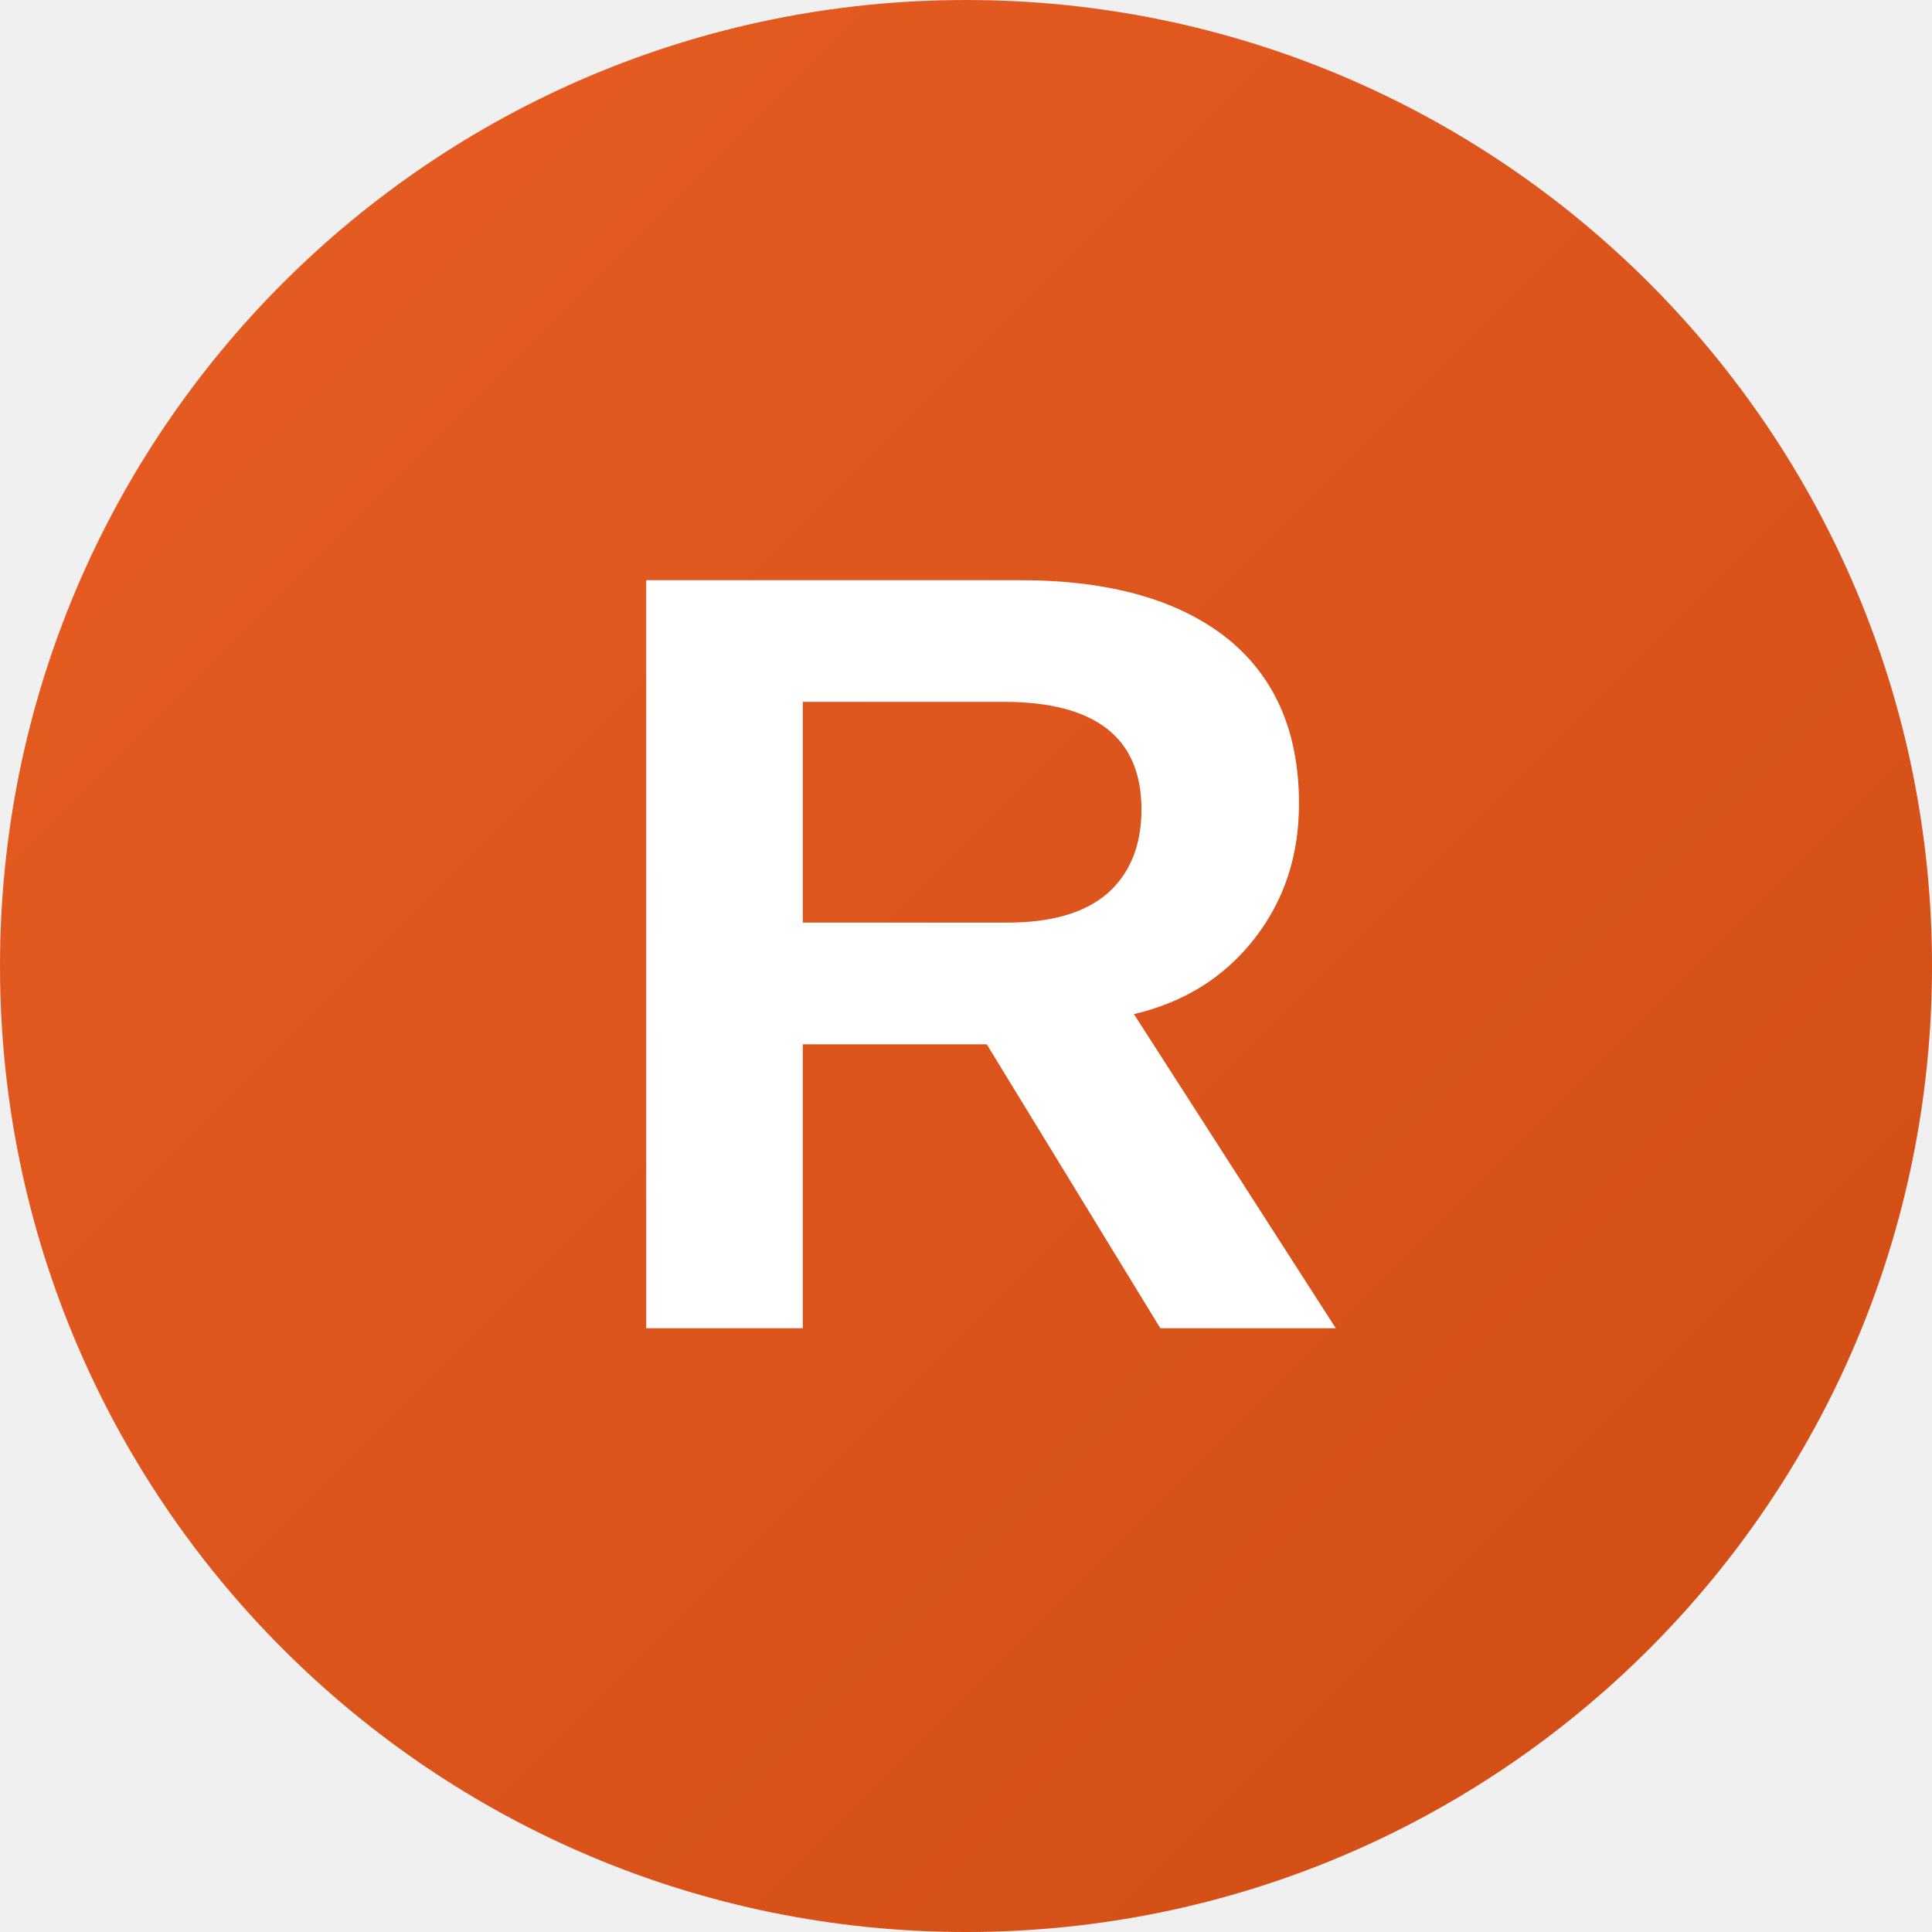
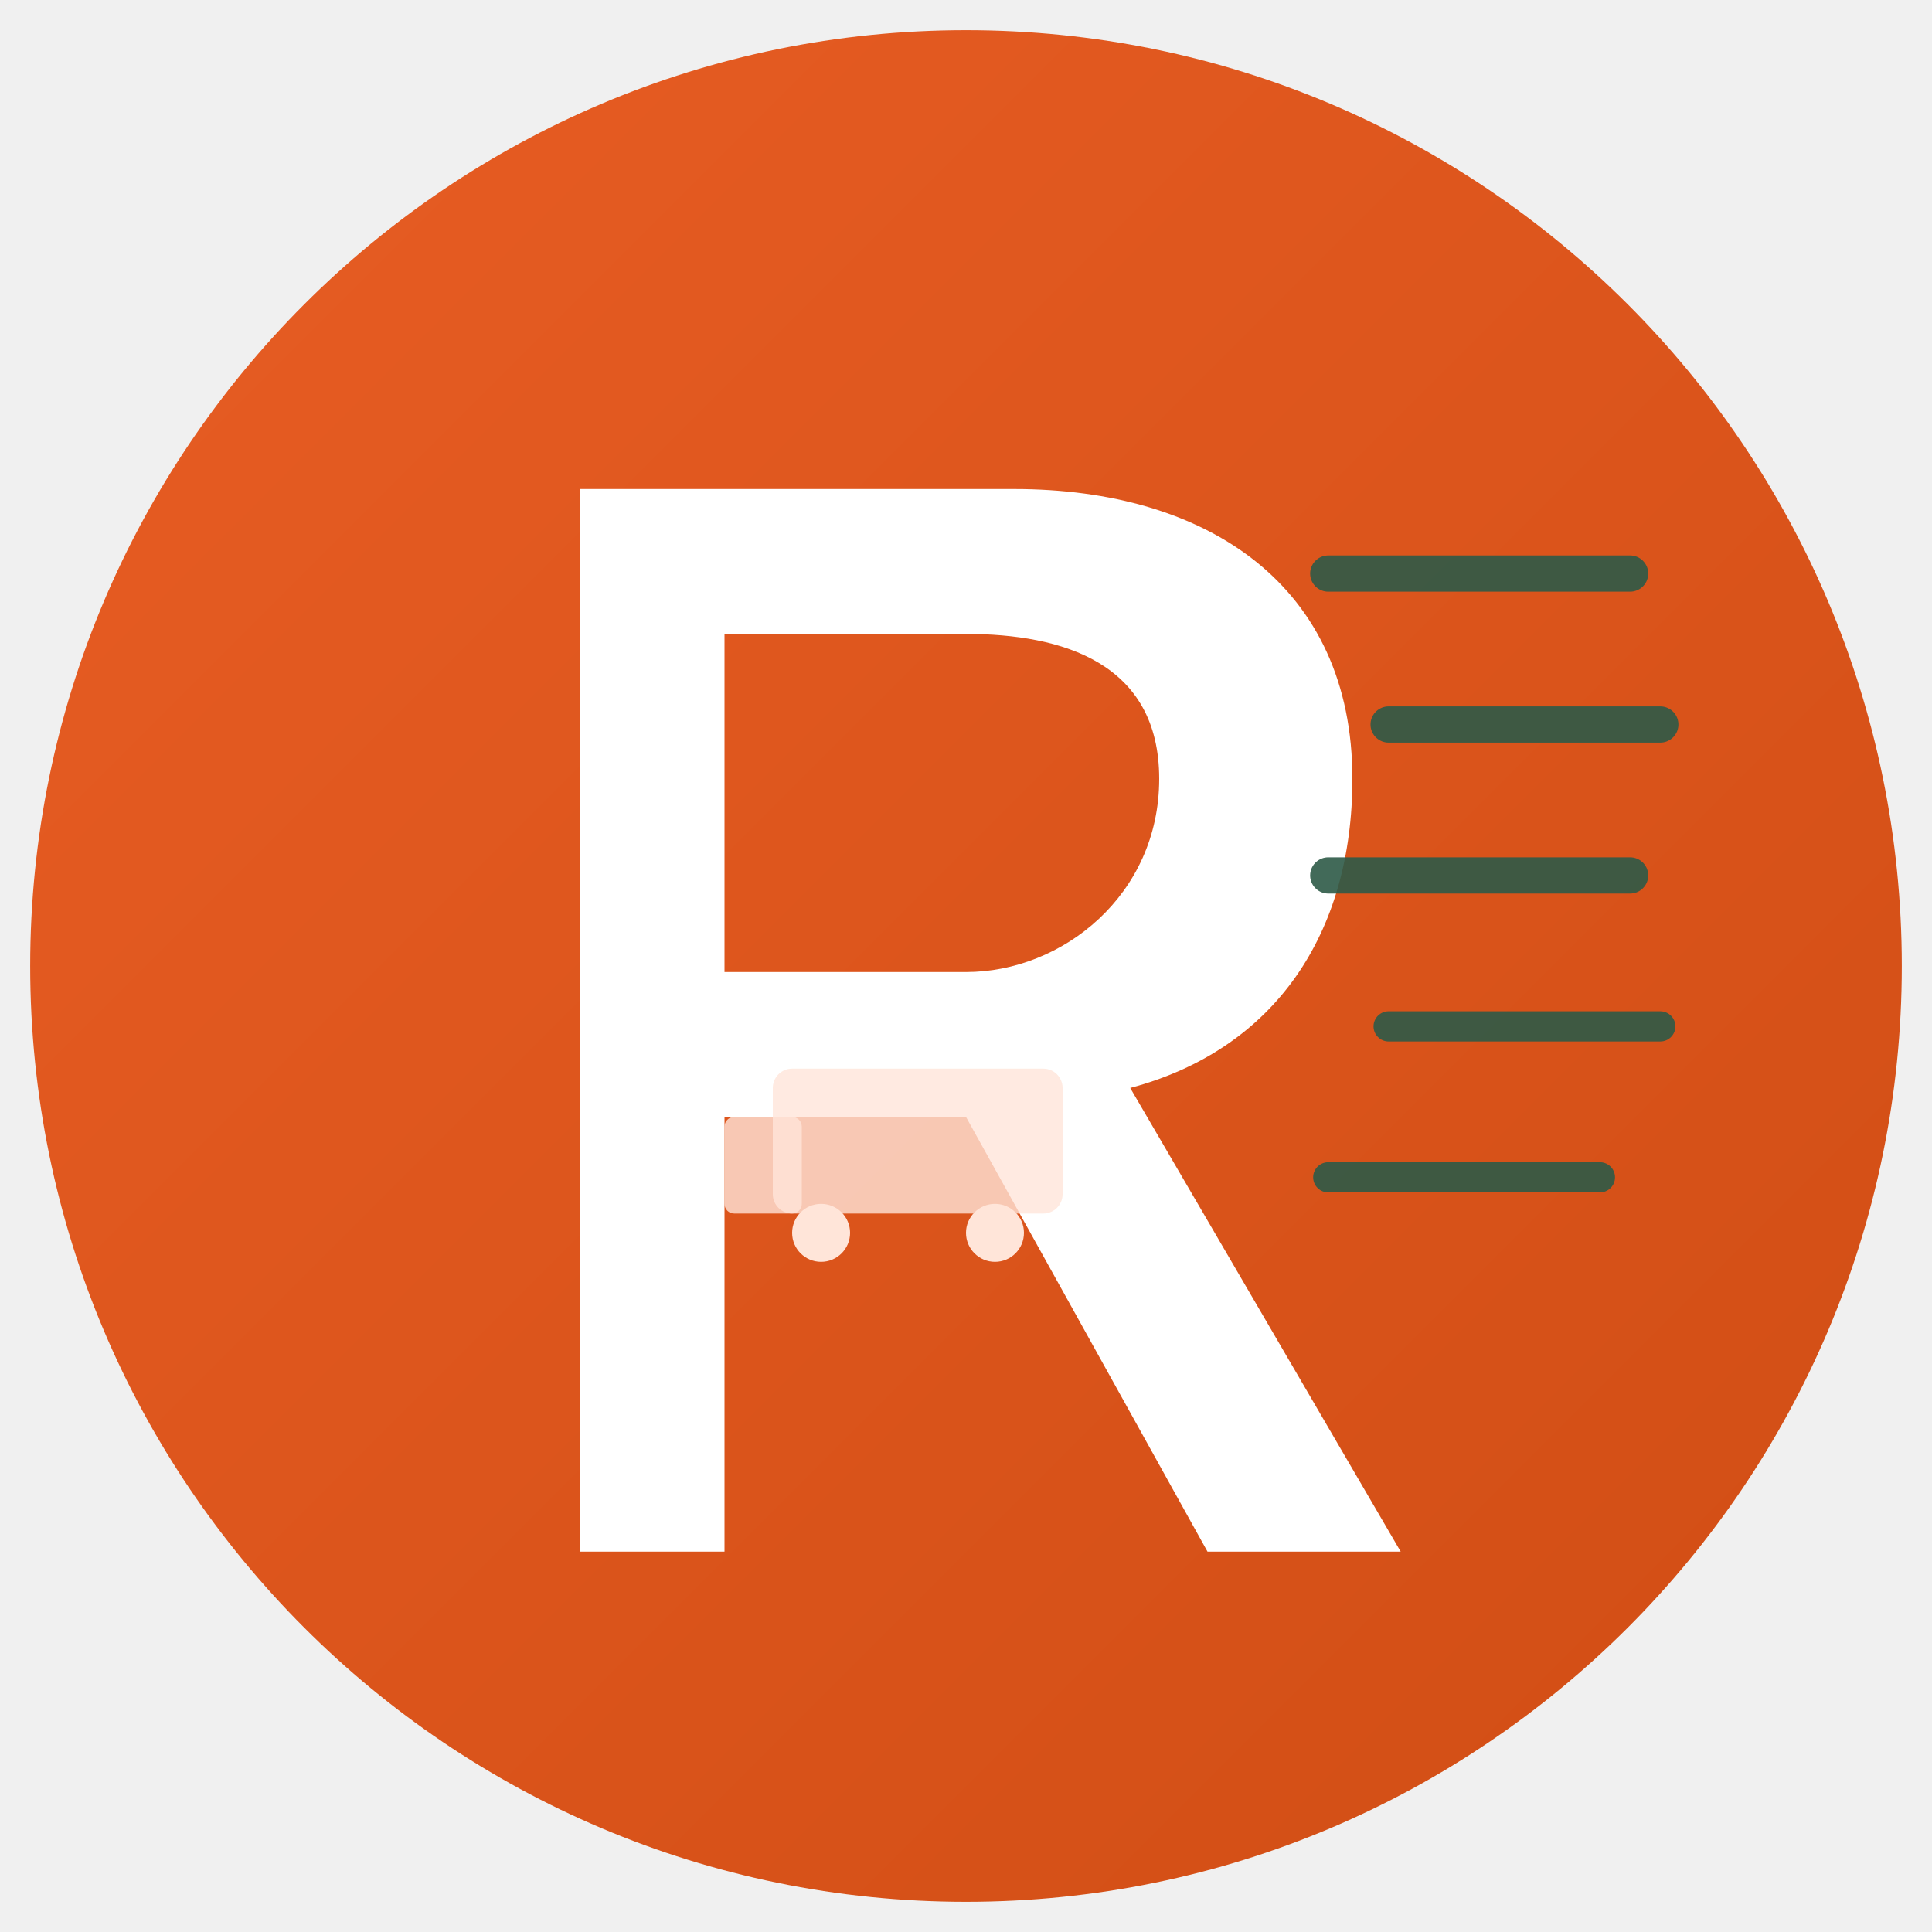
<svg xmlns="http://www.w3.org/2000/svg" viewBox="0 0 32 32">
  <defs>
    <linearGradient id="grad" x1="0%" y1="0%" x2="100%" y2="100%">
      <stop offset="0%" style="stop-color:#E85D24" />
      <stop offset="100%" style="stop-color:#D04D14" />
    </linearGradient>
  </defs>
-   <circle cx="16" cy="16" r="16" fill="url(#grad)" />
-   <text x="16" y="22" text-anchor="middle" font-family="Arial, sans-serif" font-weight="bold" font-size="18" fill="white">R</text>
+   <circle cx="16" cy="16" r="15.5" fill="url(#grad)" />
+   <g transform="translate(8, 6.5) scale(0.16)">
+     <path d="M10 10 L10 120 L25 120 L25 75 L50 75 L75 120 L95 120 L67 72 C82 68 90 56 90 40 C90 20 75 10 55 10 L10 10 Z M25 25 L50 25 C60 25 70 28 70 40 C70 52 60 60 50 60 L25 60 L25 25 Z" fill="white" />
+     <g transform="translate(25, 70)">
+       <rect x="5" y="0" width="30" height="15" rx="2" fill="#FFE5D9" opacity="0.8" />
+       <rect x="0" y="5" width="8" height="10" rx="1" fill="#FFE5D9" opacity="0.8" />
+       <circle cx="10" cy="17" r="3" fill="#FFE5D9" />
+       <circle cx="28" cy="17" r="3" fill="#FFE5D9" />
+     </g>
+   </g>
+   <g opacity="0.9">
+     <path d="M22 9.5 L27 9.5" stroke="#2D5A47" stroke-width="0.6" stroke-linecap="round" />
+     <path d="M23 12 L27.5 12" stroke="#2D5A47" stroke-width="0.6" stroke-linecap="round" />
+     <path d="M22 14.5 L27 14.5" stroke="#2D5A47" stroke-width="0.6" stroke-linecap="round" />
+     <path d="M23 17 L27.5 17" stroke="#2D5A47" stroke-width="0.5" stroke-linecap="round" />
+     <path d="M22 19.5 L26.5 19.5" stroke="#2D5A47" stroke-width="0.5" stroke-linecap="round" />
+   </g>
</svg>
